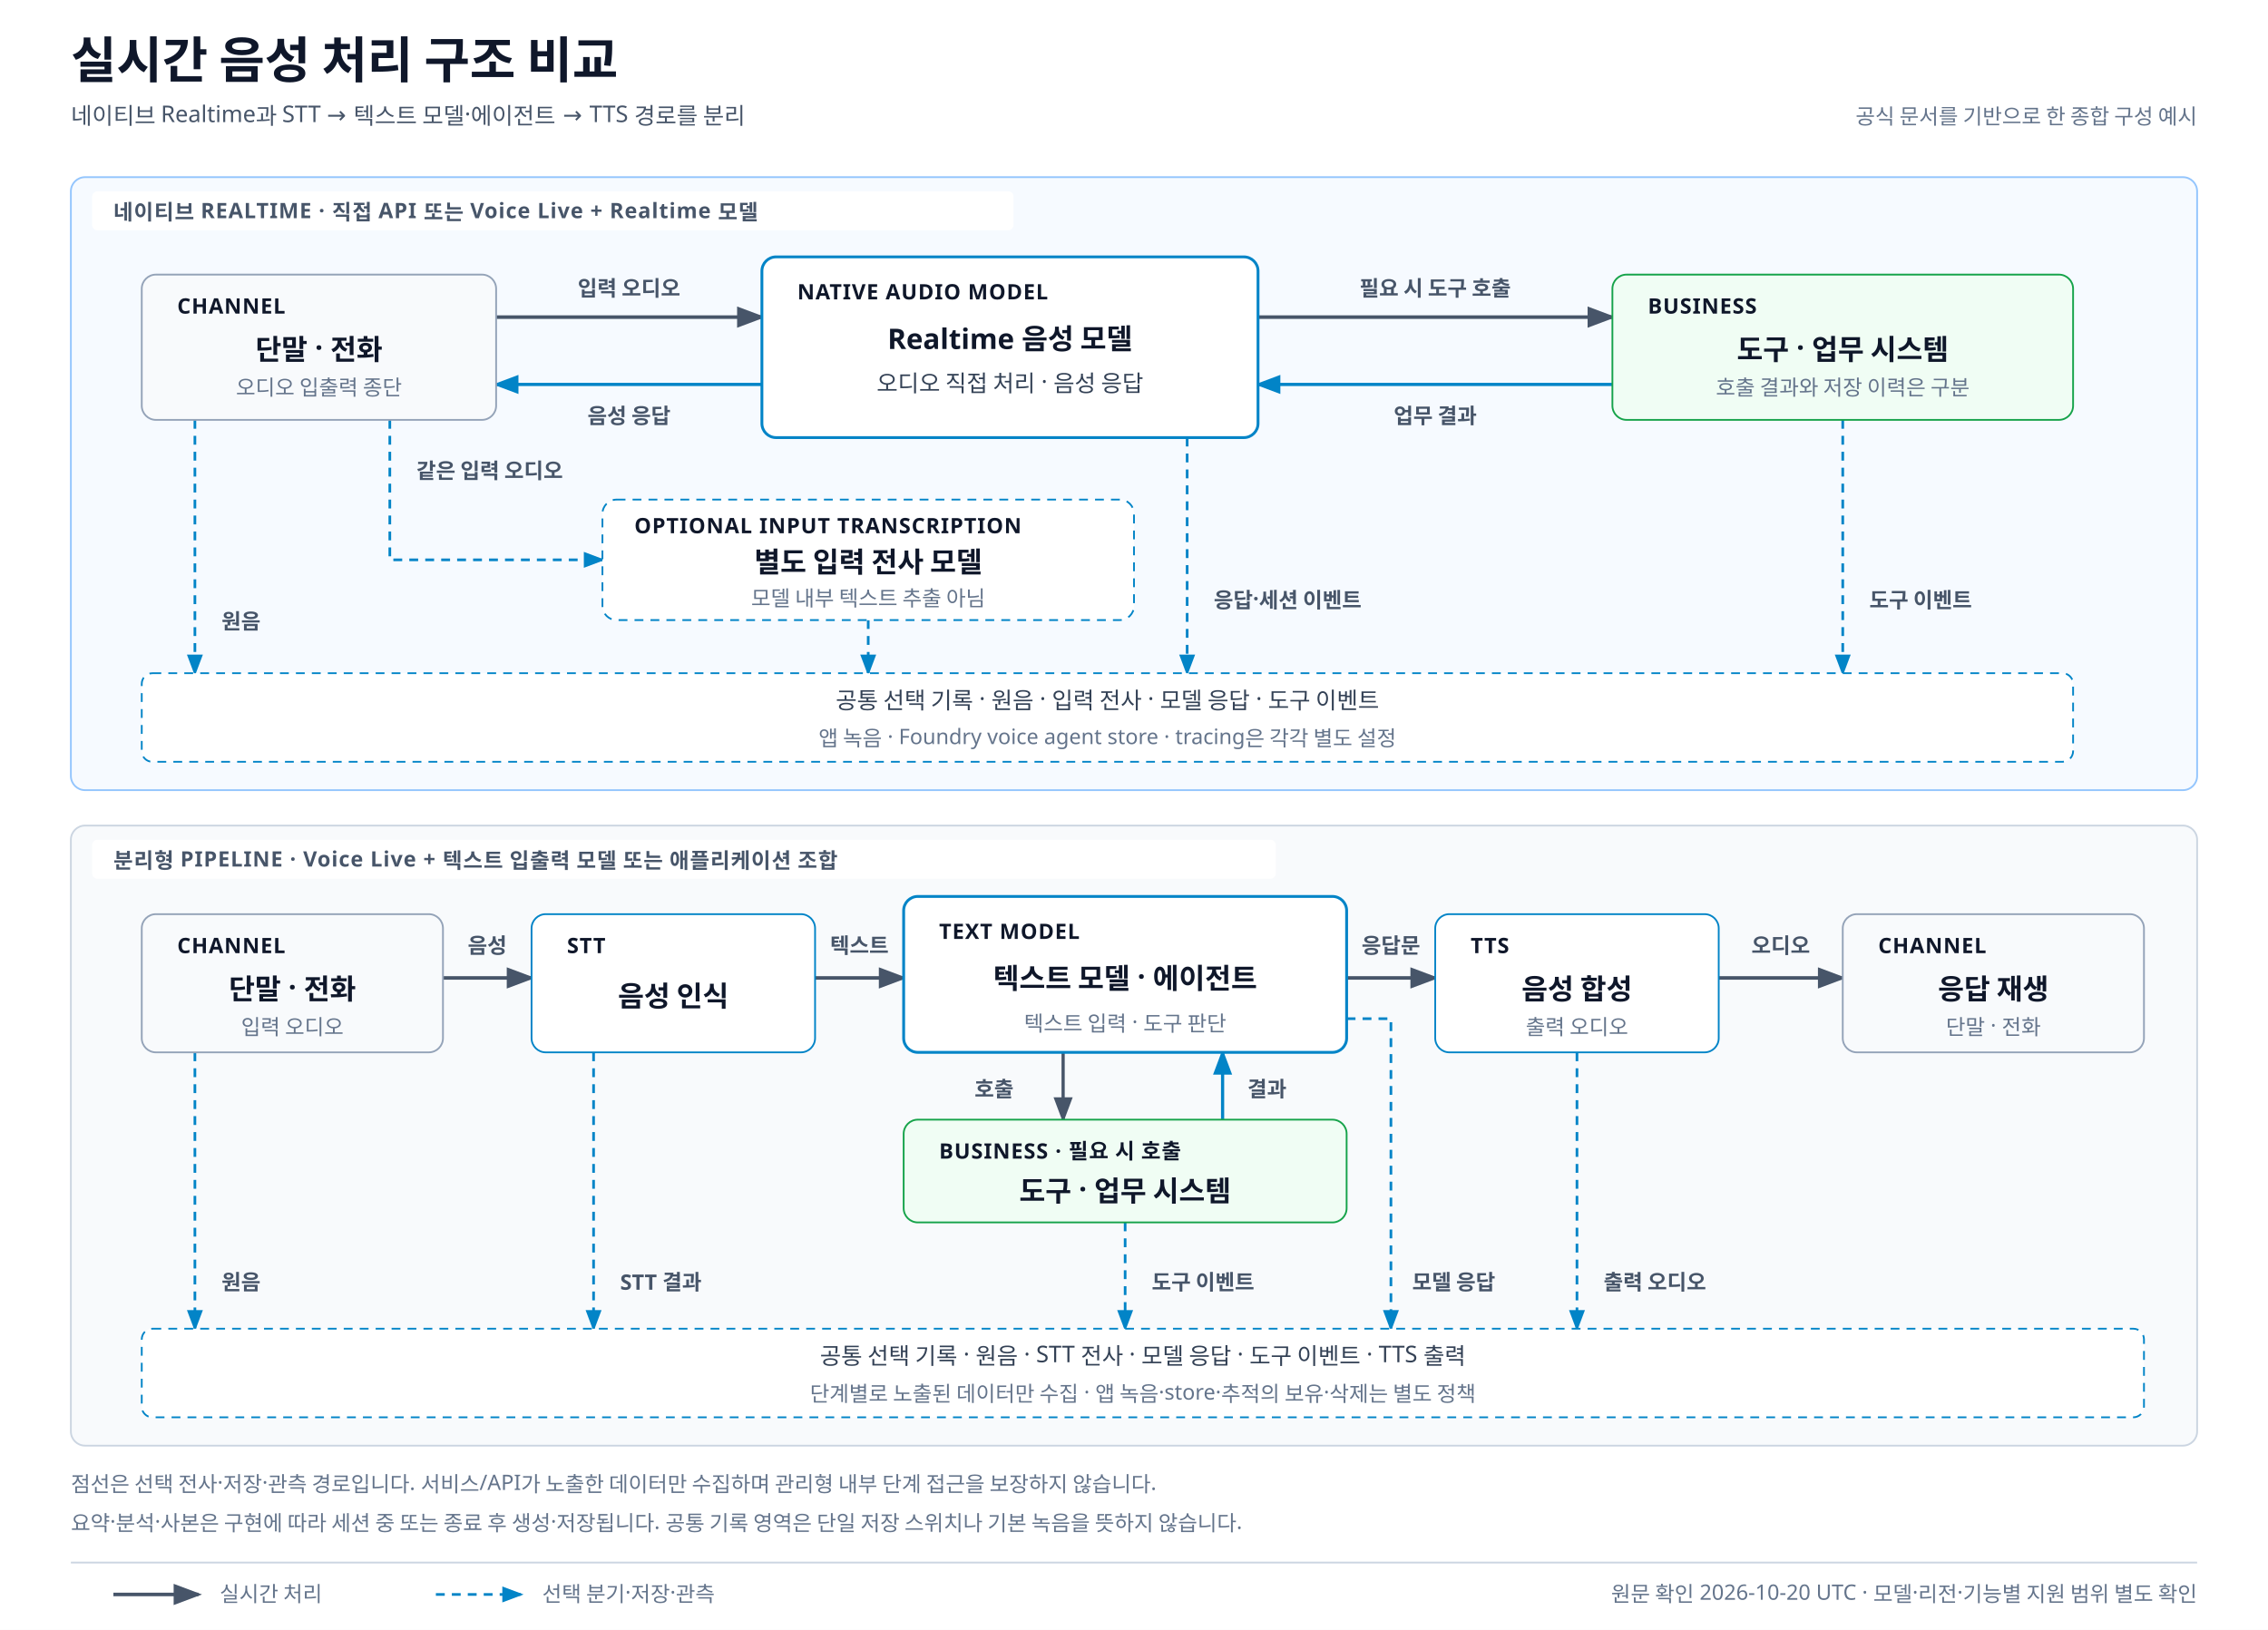
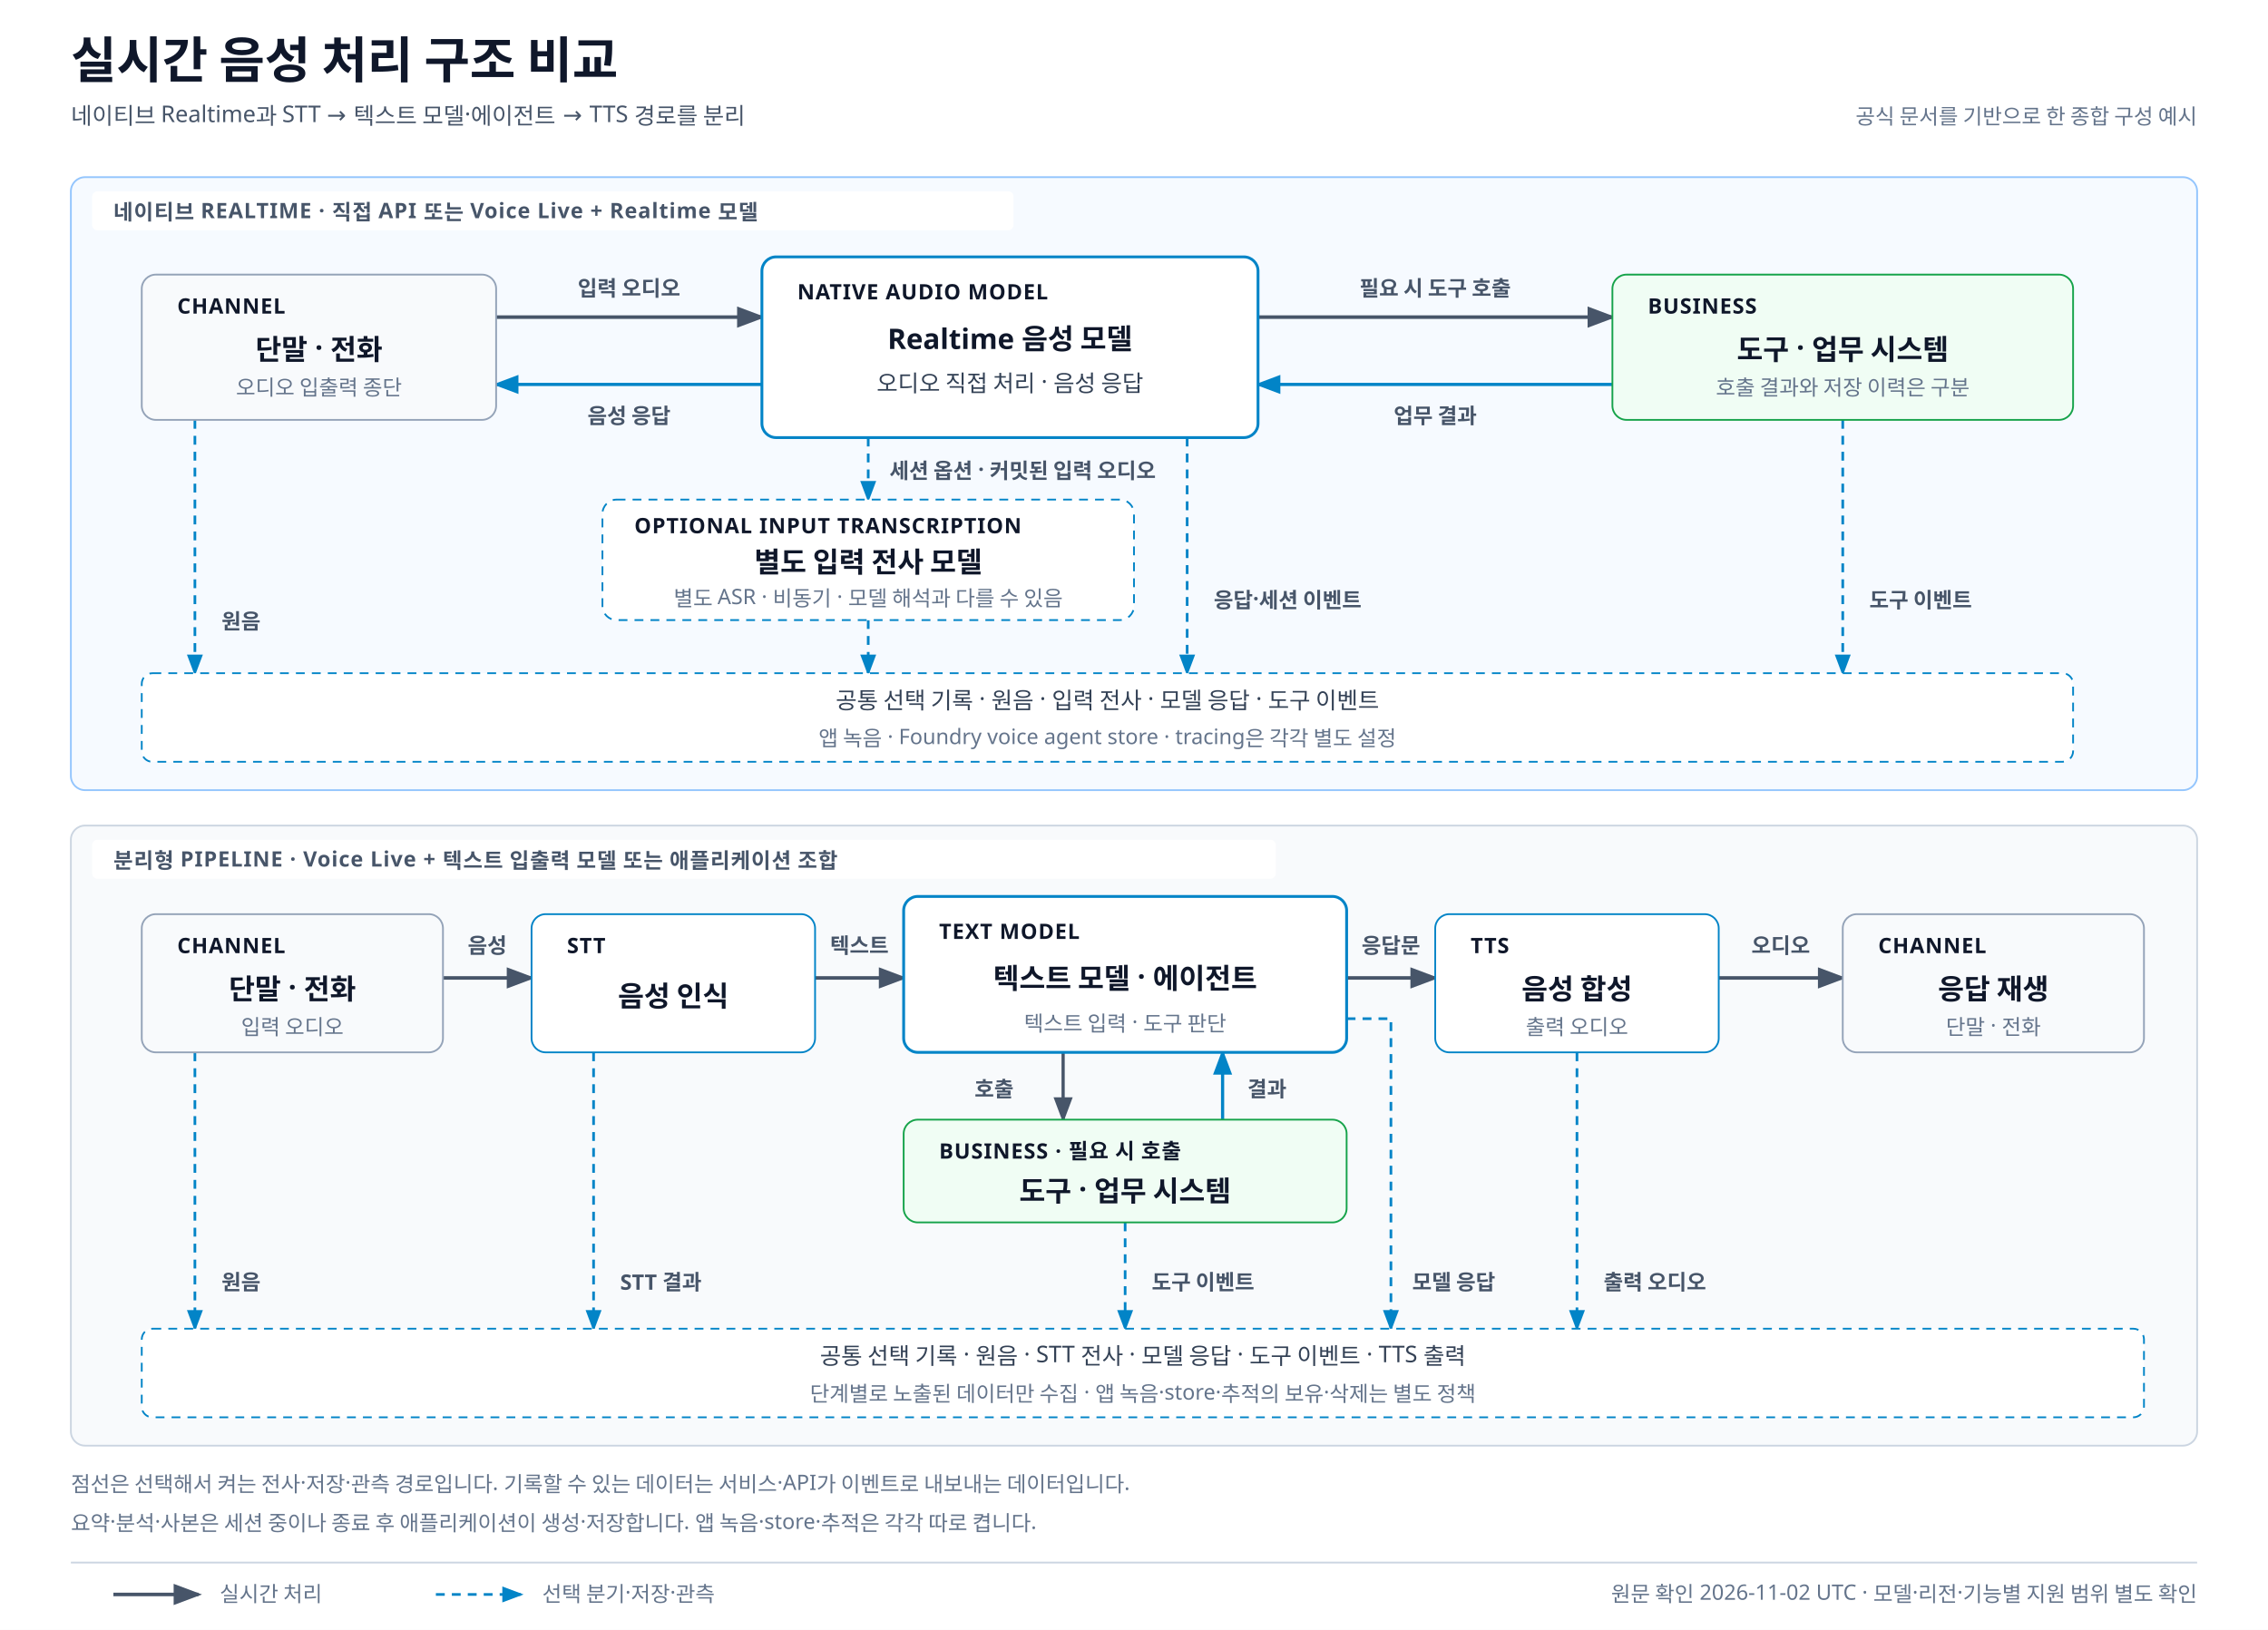
<svg xmlns="http://www.w3.org/2000/svg" width="1280" height="920" viewBox="0 0 1280 920" role="img" aria-labelledby="azure-realtime-architectures-title azure-realtime-architectures-desc">
  <defs>
    <marker id="azure-realtime-arrow" markerWidth="8" markerHeight="6" refX="7" refY="3" orient="auto">
      <polygon points="0 0, 8 3, 0 6" fill="#475569" />
    </marker>
    <marker id="azure-realtime-arrow-link" markerWidth="8" markerHeight="6" refX="7" refY="3" orient="auto">
      <polygon points="0 0, 8 3, 0 6" fill="#0284c7" />
    </marker>
    <style>
      text{font-family:"Noto Sans KR","Apple SD Gothic Neo","Malgun Gothic",sans-serif;fill:#0f172a}
      .title{font-size:28px;font-weight:700}
      .subtitle{font-size:13px;fill:#475569}
      .source{font-size:12px;fill:#64748b}
      .zone-label{font-size:12px;font-weight:700;fill:#475569;letter-spacing:.04em}
      .node{font-size:16px;font-weight:700}
      .body{font-size:13px;fill:#334155}
      .small{font-size:12px;fill:#64748b}
      .tag{font-size:12px;font-weight:700;letter-spacing:.04em}
      .label{font-size:12px;font-weight:700;fill:#475569}
      .legend{font-size:12px;fill:#64748b}
    </style>
  </defs>
  <rect width="1280" height="920" fill="#ffffff" />
  <text x="40" y="44" class="title">실시간 음성 처리 구조 비교</text>
  <text x="40" y="70" class="subtitle">네이티브 Realtime과 STT → 텍스트 모델·에이전트 → TTS 경로를 분리</text>
  <text x="1240" y="70" text-anchor="end" class="source">공식 문서를 기반으로 한 종합 구성 예시</text>
  <rect x="40" y="100" width="1200" height="346" rx="8" fill="#eff6ff" fill-opacity=".58" stroke="#93c5fd" />
  <rect x="52" y="108" width="520" height="22" rx="3" fill="#ffffff" />
  <text x="64" y="124" class="zone-label">네이티브 REALTIME · 직접 API 또는 Voice Live + Realtime 모델</text>
  <rect x="40" y="466" width="1200" height="350" rx="8" fill="#f8fafc" stroke="#cbd5e1" />
  <rect x="52" y="474" width="668" height="22" rx="3" fill="#ffffff" />
  <text x="64" y="490" class="zone-label">분리형 PIPELINE · Voice Live + 텍스트 입출력 모델 또는 애플리케이션 조합</text>
  <path d="M280 179 H430" fill="none" stroke="#475569" stroke-width="2" marker-end="url(#azure-realtime-arrow)" />
  <path d="M430 217 H280" fill="none" stroke="#0284c7" stroke-width="1.8" marker-end="url(#azure-realtime-arrow-link)" />
  <path d="M710 179 H910" fill="none" stroke="#475569" stroke-width="2" marker-end="url(#azure-realtime-arrow)" />
  <path d="M910 217 H710" fill="none" stroke="#0284c7" stroke-width="1.8" marker-end="url(#azure-realtime-arrow-link)" />
-   <path id="native-input-to-transcription" d="M220 237 V316 H340" fill="none" stroke="#0284c7" stroke-width="1.5" stroke-dasharray="5,4" marker-end="url(#azure-realtime-arrow-link)" />
+   <path id="native-session-to-transcription" d="M490 247 V282" fill="none" stroke="#0284c7" stroke-width="1.5" stroke-dasharray="5,4" marker-end="url(#azure-realtime-arrow-link)" />
  <path id="native-input-to-records" d="M110 237 V380" fill="none" stroke="#0284c7" stroke-width="1.5" stroke-dasharray="5,4" marker-end="url(#azure-realtime-arrow-link)" />
  <path id="native-transcription-to-records" d="M490 350 V380" fill="none" stroke="#0284c7" stroke-width="1.5" stroke-dasharray="5,4" marker-end="url(#azure-realtime-arrow-link)" />
  <path id="native-model-to-records" d="M670 247 V380" fill="none" stroke="#0284c7" stroke-width="1.5" stroke-dasharray="5,4" marker-end="url(#azure-realtime-arrow-link)" />
  <path id="native-tools-to-records" d="M1040 237 V380" fill="none" stroke="#0284c7" stroke-width="1.5" stroke-dasharray="5,4" marker-end="url(#azure-realtime-arrow-link)" />
  <path d="M250 552 H300" fill="none" stroke="#475569" stroke-width="2" marker-end="url(#azure-realtime-arrow)" />
  <path d="M460 552 H510" fill="none" stroke="#475569" stroke-width="2" marker-end="url(#azure-realtime-arrow)" />
  <path d="M760 552 H810" fill="none" stroke="#475569" stroke-width="2" marker-end="url(#azure-realtime-arrow)" />
  <path d="M970 552 H1040" fill="none" stroke="#475569" stroke-width="2" marker-end="url(#azure-realtime-arrow)" />
  <path d="M600 594 V632" fill="none" stroke="#475569" stroke-width="1.8" marker-end="url(#azure-realtime-arrow)" />
  <path d="M690 632 V594" fill="none" stroke="#0284c7" stroke-width="1.8" marker-end="url(#azure-realtime-arrow-link)" />
  <path id="pipeline-input-to-records" d="M110 594 V750" fill="none" stroke="#0284c7" stroke-width="1.5" stroke-dasharray="5,4" marker-end="url(#azure-realtime-arrow-link)" />
  <path id="pipeline-stt-to-records" d="M335 594 V750" fill="none" stroke="#0284c7" stroke-width="1.5" stroke-dasharray="5,4" marker-end="url(#azure-realtime-arrow-link)" />
  <path id="pipeline-model-to-records" d="M760 575 H785 V750" fill="none" stroke="#0284c7" stroke-width="1.5" stroke-dasharray="5,4" marker-end="url(#azure-realtime-arrow-link)" />
  <path id="pipeline-tools-to-records" d="M635 690 V750" fill="none" stroke="#0284c7" stroke-width="1.5" stroke-dasharray="5,4" marker-end="url(#azure-realtime-arrow-link)" />
  <path id="pipeline-tts-to-records" d="M890 594 V750" fill="none" stroke="#0284c7" stroke-width="1.5" stroke-dasharray="5,4" marker-end="url(#azure-realtime-arrow-link)" />
  <text x="355" y="167" text-anchor="middle" class="label">입력 오디오</text>
  <text x="355" y="239" text-anchor="middle" class="label">음성 응답</text>
  <text x="810" y="167" text-anchor="middle" class="label">필요 시 도구 호출</text>
  <text x="810" y="239" text-anchor="middle" class="label">업무 결과</text>
-   <text x="235" y="270" class="label">같은 입력 오디오</text>
+   <text x="502" y="270" class="label">세션 옵션 · 커밋된 입력 오디오</text>
  <text x="125" y="355" class="label">원음</text>
  <text x="685" y="343" class="label">응답·세션 이벤트</text>
  <text x="1055" y="343" class="label">도구 이벤트</text>
  <text x="275" y="538" text-anchor="middle" class="label">음성</text>
  <text x="485" y="538" text-anchor="middle" class="label">텍스트</text>
  <text x="785" y="538" text-anchor="middle" class="label">응답문</text>
  <text x="1005" y="538" text-anchor="middle" class="label">오디오</text>
  <text x="550" y="619" class="label">호출</text>
  <text x="704" y="619" class="label">결과</text>
  <text x="125" y="728" class="label">원음</text>
  <text x="350" y="728" class="label">STT 결과</text>
  <text x="650" y="728" class="label">도구 이벤트</text>
  <text x="797" y="728" class="label">모델 응답</text>
  <text x="905" y="728" class="label">출력 오디오</text>
  <rect id="native-input" x="80" y="155" width="200" height="82" rx="8" fill="#f8fafc" stroke="#94a3b8" />
  <text x="100" y="177" class="tag" fill="#475569">CHANNEL</text>
  <text x="180" y="203" text-anchor="middle" class="node">단말 · 전화</text>
  <text x="180" y="223" text-anchor="middle" class="small">오디오 입출력 종단</text>
  <rect id="native-model" x="430" y="145" width="280" height="102" rx="8" fill="#ffffff" stroke="#0284c7" stroke-width="1.6" />
  <text x="450" y="169" class="tag" fill="#075985">NATIVE AUDIO MODEL</text>
  <text x="570" y="197" text-anchor="middle" class="node">Realtime 음성 모델</text>
  <text x="570" y="221" text-anchor="middle" class="body">오디오 직접 처리 · 음성 응답</text>
  <rect id="native-tools" x="910" y="155" width="260" height="82" rx="8" fill="#f0fdf4" stroke="#16a34a" />
  <text x="930" y="177" class="tag" fill="#166534">BUSINESS</text>
  <text x="1040" y="203" text-anchor="middle" class="node">도구 · 업무 시스템</text>
  <text x="1040" y="223" text-anchor="middle" class="small">호출 결과와 저장 이력은 구분</text>
  <rect id="native-transcription" x="340" y="282" width="300" height="68" rx="8" fill="#ffffff" stroke="#0284c7" stroke-dasharray="5,4" />
  <text x="358" y="301" class="tag" fill="#075985">OPTIONAL INPUT TRANSCRIPTION</text>
  <text x="490" y="323" text-anchor="middle" class="node">별도 입력 전사 모델</text>
-   <text x="490" y="342" text-anchor="middle" class="small">모델 내부 텍스트 추출 아님</text>
+   <text x="490" y="342" text-anchor="middle" class="small">별도 ASR · 비동기 · 모델 해석과 다를 수 있음</text>
  <rect id="native-records" x="80" y="380" width="1090" height="50" rx="6" fill="#ffffff" stroke="#0284c7" stroke-dasharray="5,4" />
  <text x="625" y="400" text-anchor="middle" class="body">공통 선택 기록 · 원음 · 입력 전사 · 모델 응답 · 도구 이벤트</text>
  <text x="625" y="421" text-anchor="middle" class="small">앱 녹음 · Foundry voice agent store · tracing은 각각 별도 설정</text>
  <rect id="pipeline-input" x="80" y="516" width="170" height="78" rx="8" fill="#f8fafc" stroke="#94a3b8" />
  <text x="100" y="538" class="tag" fill="#475569">CHANNEL</text>
  <text x="165" y="564" text-anchor="middle" class="node">단말 · 전화</text>
  <text x="165" y="584" text-anchor="middle" class="small">입력 오디오</text>
  <rect id="pipeline-stt" x="300" y="516" width="160" height="78" rx="8" fill="#ffffff" stroke="#0284c7" />
  <text x="320" y="538" class="tag" fill="#075985">STT</text>
  <text x="380" y="568" text-anchor="middle" class="node">음성 인식</text>
  <rect id="pipeline-model" x="510" y="506" width="250" height="88" rx="8" fill="#ffffff" stroke="#0284c7" stroke-width="1.6" />
  <text x="530" y="530" class="tag" fill="#075985">TEXT MODEL</text>
  <text x="635" y="558" text-anchor="middle" class="node">텍스트 모델 · 에이전트</text>
  <text x="635" y="582" text-anchor="middle" class="small">텍스트 입력 · 도구 판단</text>
  <rect id="pipeline-tts" x="810" y="516" width="160" height="78" rx="8" fill="#ffffff" stroke="#0284c7" />
  <text x="830" y="538" class="tag" fill="#075985">TTS</text>
  <text x="890" y="564" text-anchor="middle" class="node">음성 합성</text>
  <text x="890" y="584" text-anchor="middle" class="small">출력 오디오</text>
  <rect x="1040" y="516" width="170" height="78" rx="8" fill="#f8fafc" stroke="#94a3b8" />
  <text x="1060" y="538" class="tag" fill="#475569">CHANNEL</text>
  <text x="1125" y="564" text-anchor="middle" class="node">응답 재생</text>
  <text x="1125" y="584" text-anchor="middle" class="small">단말 · 전화</text>
  <rect id="pipeline-tools" x="510" y="632" width="250" height="58" rx="8" fill="#f0fdf4" stroke="#16a34a" />
  <text x="530" y="654" class="tag" fill="#166534">BUSINESS · 필요 시 호출</text>
  <text x="635" y="678" text-anchor="middle" class="node">도구 · 업무 시스템</text>
  <rect id="pipeline-records" x="80" y="750" width="1130" height="50" rx="6" fill="#ffffff" stroke="#0284c7" stroke-dasharray="5,4" />
  <text x="645" y="770" text-anchor="middle" class="body">공통 선택 기록 · 원음 · STT 전사 · 모델 응답 · 도구 이벤트 · TTS 출력</text>
  <text x="645" y="791" text-anchor="middle" class="small">단계별로 노출된 데이터만 수집 · 앱 녹음·store·추적의 보유·삭제는 별도 정책</text>
-   <text x="40" y="842" class="small">점선은 선택 전사·저장·관측 경로입니다. 서비스/API가 노출한 데이터만 수집하며 관리형 내부 단계 접근을 보장하지 않습니다.</text>
-   <text x="40" y="864" class="small">요약·분석·사본은 구현에 따라 세션 중 또는 종료 후 생성·저장됩니다. 공통 기록 영역은 단일 저장 스위치나 기본 녹음을 뜻하지 않습니다.</text>
+   <text x="40" y="842" class="small">점선은 선택해서 켜는 전사·저장·관측 경로입니다. 기록할 수 있는 데이터는 서비스·API가 이벤트로 내보내는 데이터입니다.</text>
+   <text x="40" y="864" class="small">요약·분석·사본은 세션 중이나 종료 후 애플리케이션이 생성·저장합니다. 앱 녹음·store·추적은 각각 따로 켭니다.</text>
  <line x1="40" y1="882" x2="1240" y2="882" stroke="#cbd5e1" />
  <line x1="64" y1="900" x2="112" y2="900" stroke="#475569" stroke-width="2" marker-end="url(#azure-realtime-arrow)" />
  <text x="124" y="904" class="legend">실시간 처리</text>
  <line x1="246" y1="900" x2="294" y2="900" stroke="#0284c7" stroke-width="1.5" stroke-dasharray="5,4" marker-end="url(#azure-realtime-arrow-link)" />
  <text x="306" y="904" class="legend">선택 분기·저장·관측</text>
-   <text x="1240" y="904" text-anchor="end" class="source">원문 확인 2026-10-20 UTC · 모델·리전·기능별 지원 범위 별도 확인</text>
+   <text x="1240" y="904" text-anchor="end" class="source">원문 확인 2026-11-02 UTC · 모델·리전·기능별 지원 범위 별도 확인</text>
</svg>
